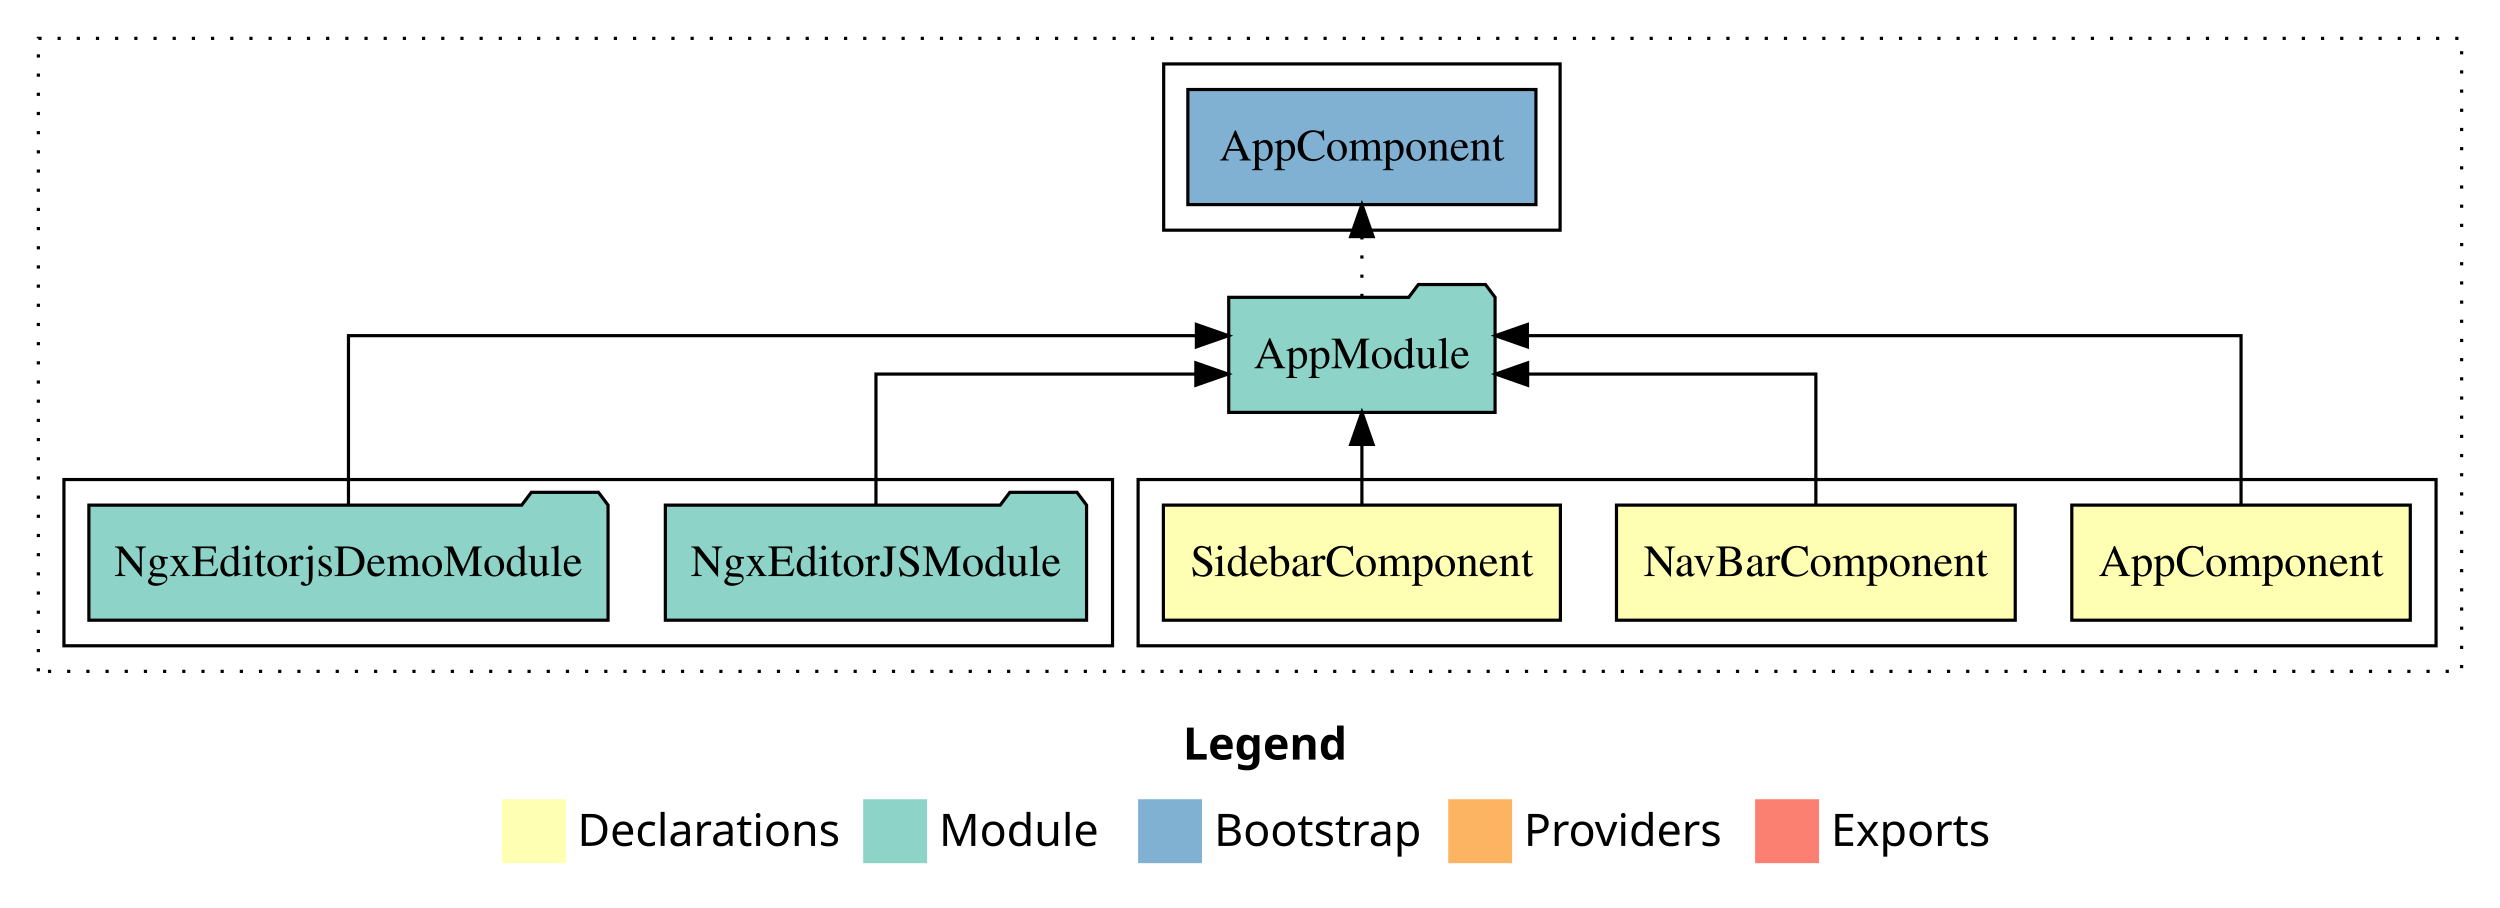
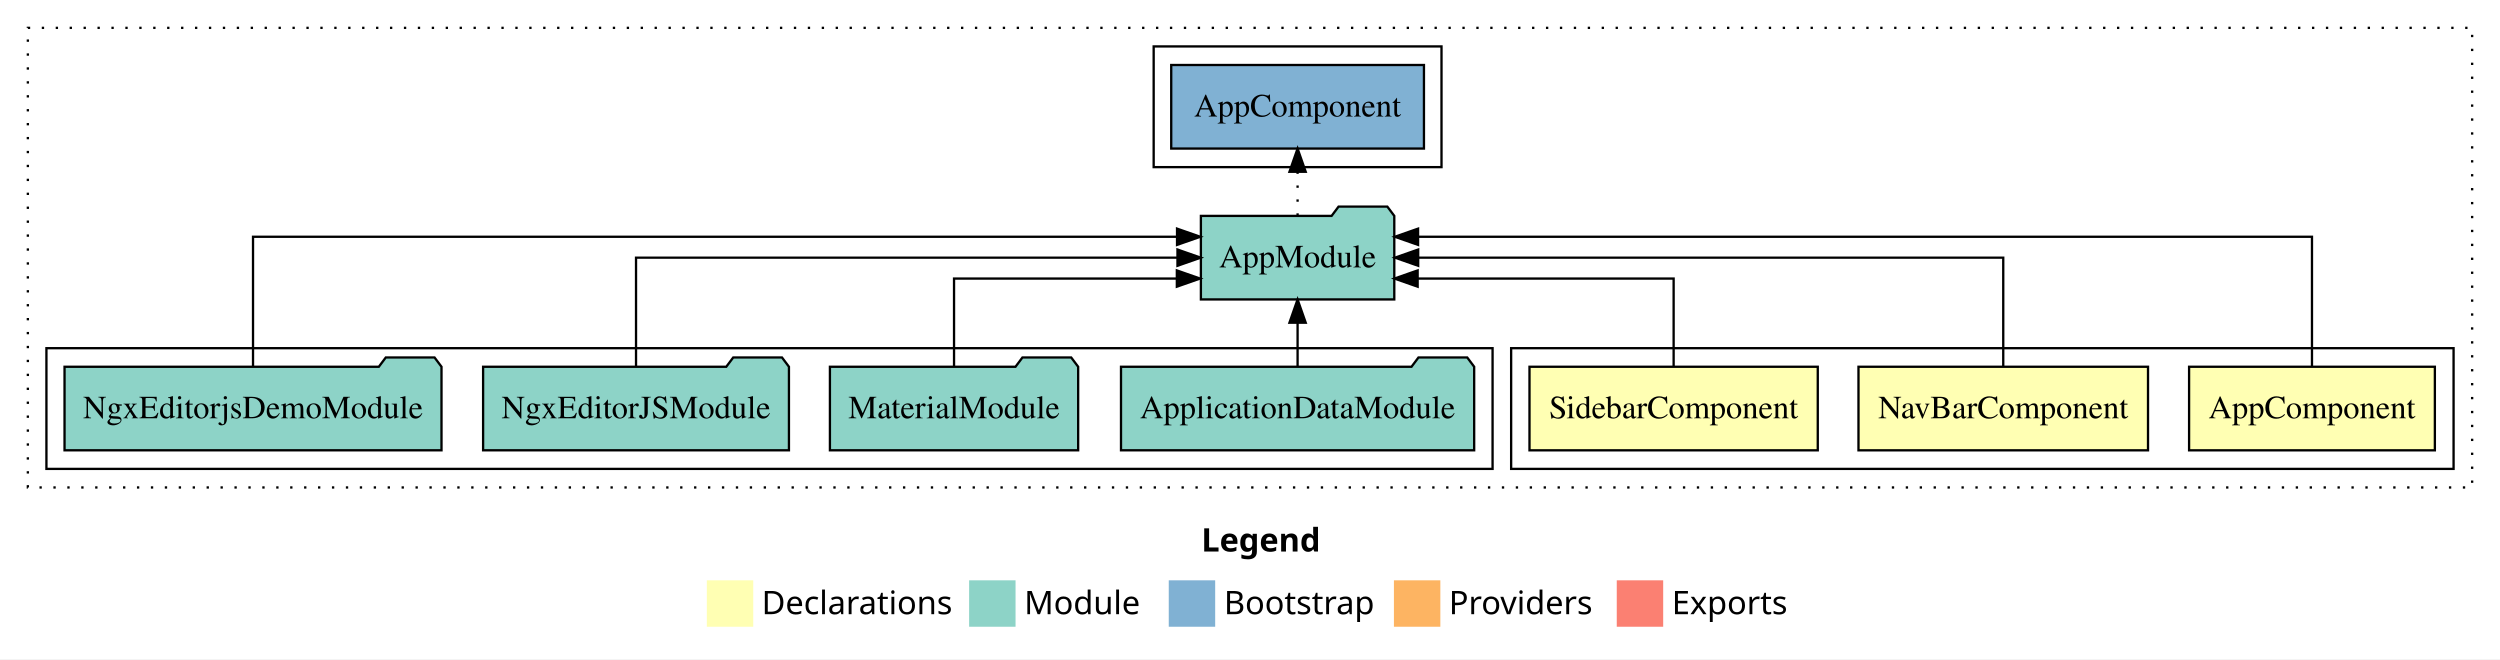
- <svg xmlns="http://www.w3.org/2000/svg" width="782pt" height="284pt" viewBox="0.00 0.00 782.00 284.00">
+ <svg xmlns="http://www.w3.org/2000/svg" width="1077pt" height="284pt" viewBox="0.00 0.00 1077.00 284.00">
  <g id="graph0" class="graph" transform="scale(1 1) rotate(0) translate(4 280)">
-     <polygon fill="#ffffff" stroke="transparent" points="-4,4 -4,-280 778,-280 778,4 -4,4" />
-     <text text-anchor="start" x="366.009" y="-42.4" font-family="sans-serif" font-weight="bold" font-size="14.00" fill="#000000">Legend</text>
-     <polygon fill="#ffffb3" stroke="transparent" points="153,-10 153,-30 173,-30 173,-10 153,-10" />
-     <text text-anchor="start" x="176.629" y="-15.4" font-family="sans-serif" font-size="14.00" fill="#000000">  Declarations</text>
-     <polygon fill="#8dd3c7" stroke="transparent" points="266,-10 266,-30 286,-30 286,-10 266,-10" />
-     <text text-anchor="start" x="289.725" y="-15.4" font-family="sans-serif" font-size="14.00" fill="#000000">  Module</text>
-     <polygon fill="#80b1d3" stroke="transparent" points="352,-10 352,-30 372,-30 372,-10 352,-10" />
-     <text text-anchor="start" x="375.781" y="-15.4" font-family="sans-serif" font-size="14.00" fill="#000000">  Bootstrap</text>
-     <polygon fill="#fdb462" stroke="transparent" points="449,-10 449,-30 469,-30 469,-10 449,-10" />
-     <text text-anchor="start" x="472.673" y="-15.4" font-family="sans-serif" font-size="14.00" fill="#000000">  Providers</text>
-     <polygon fill="#fb8072" stroke="transparent" points="545,-10 545,-30 565,-30 565,-10 545,-10" />
-     <text text-anchor="start" x="568.726" y="-15.4" font-family="sans-serif" font-size="14.00" fill="#000000">  Exports</text>
+     <polygon fill="#ffffff" stroke="transparent" points="-4,4 -4,-280 1073,-280 1073,4 -4,4" />
+     <text text-anchor="start" x="513.509" y="-42.4" font-family="sans-serif" font-weight="bold" font-size="14.00" fill="#000000">Legend</text>
+     <polygon fill="#ffffb3" stroke="transparent" points="300.5,-10 300.5,-30 320.5,-30 320.5,-10 300.5,-10" />
+     <text text-anchor="start" x="324.129" y="-15.4" font-family="sans-serif" font-size="14.00" fill="#000000">  Declarations</text>
+     <polygon fill="#8dd3c7" stroke="transparent" points="413.5,-10 413.5,-30 433.5,-30 433.5,-10 413.5,-10" />
+     <text text-anchor="start" x="437.225" y="-15.4" font-family="sans-serif" font-size="14.00" fill="#000000">  Module</text>
+     <polygon fill="#80b1d3" stroke="transparent" points="499.5,-10 499.5,-30 519.5,-30 519.5,-10 499.5,-10" />
+     <text text-anchor="start" x="523.281" y="-15.4" font-family="sans-serif" font-size="14.00" fill="#000000">  Bootstrap</text>
+     <polygon fill="#fdb462" stroke="transparent" points="596.5,-10 596.5,-30 616.5,-30 616.5,-10 596.5,-10" />
+     <text text-anchor="start" x="620.173" y="-15.4" font-family="sans-serif" font-size="14.00" fill="#000000">  Providers</text>
+     <polygon fill="#fb8072" stroke="transparent" points="692.5,-10 692.5,-30 712.5,-30 712.5,-10 692.5,-10" />
+     <text text-anchor="start" x="716.226" y="-15.4" font-family="sans-serif" font-size="14.00" fill="#000000">  Exports</text>
    <g id="clust1" class="cluster">
-       <polygon fill="none" stroke="#000000" stroke-dasharray="1,5" points="8,-70 8,-268 766,-268 766,-70 8,-70" />
+       <polygon fill="none" stroke="#000000" stroke-dasharray="1,5" points="8,-70 8,-268 1061,-268 1061,-70 8,-70" />
    </g>
    <g id="clust2" class="cluster">
-       <polygon fill="none" stroke="#000000" points="352,-78 352,-130 758,-130 758,-78 352,-78" />
+       <polygon fill="none" stroke="#000000" points="647,-78 647,-130 1053,-130 1053,-78 647,-78" />
    </g>
    <g id="clust6" class="cluster">
-       <polygon fill="none" stroke="#000000" points="16,-78 16,-130 344,-130 344,-78 16,-78" />
+       <polygon fill="none" stroke="#000000" points="16,-78 16,-130 639,-130 639,-78 16,-78" />
    </g>
    <g id="clust8" class="cluster">
-       <polygon fill="none" stroke="#000000" points="360,-208 360,-260 484,-260 484,-208 360,-208" />
+       <polygon fill="none" stroke="#000000" points="493,-208 493,-260 617,-260 617,-208 493,-208" />
    </g>
    <g id="node1" class="node">
-       <polygon fill="#ffffb3" stroke="#000000" points="749.94,-122 644.06,-122 644.06,-86 749.94,-86 749.94,-122" />
-       <text text-anchor="middle" x="697" y="-99.8" font-family="Times,serif" font-size="14.00" fill="#000000">AppComponent</text>
+       <polygon fill="#ffffb3" stroke="#000000" points="1044.94,-122 939.06,-122 939.06,-86 1044.94,-86 1044.94,-122" />
+       <text text-anchor="middle" x="992" y="-99.8" font-family="Times,serif" font-size="14.00" fill="#000000">AppComponent</text>
    </g>
    <g id="node4" class="node">
-       <polygon fill="#8dd3c7" stroke="#000000" points="463.657,-187 460.657,-191 439.657,-191 436.657,-187 380.343,-187 380.343,-151 463.657,-151 463.657,-187" />
-       <text text-anchor="middle" x="422" y="-164.8" font-family="Times,serif" font-size="14.00" fill="#000000">AppModule</text>
+       <polygon fill="#8dd3c7" stroke="#000000" points="596.657,-187 593.657,-191 572.657,-191 569.657,-187 513.343,-187 513.343,-151 596.657,-151 596.657,-187" />
+       <text text-anchor="middle" x="555" y="-164.8" font-family="Times,serif" font-size="14.00" fill="#000000">AppModule</text>
    </g>
    <g id="edge1" class="edge">
-       <path fill="none" stroke="#000000" d="M697,-122.284C697,-143.321 697,-175 697,-175 697,-175 473.767,-175 473.767,-175" />
-       <polygon fill="#000000" stroke="#000000" points="473.767,-171.5 463.767,-175 473.767,-178.5 473.767,-171.5" />
+       <path fill="none" stroke="#000000" d="M992,-122.292C992,-144.206 992,-178 992,-178 992,-178 606.901,-178 606.901,-178" />
+       <polygon fill="#000000" stroke="#000000" points="606.901,-174.5 596.901,-178 606.901,-181.5 606.901,-174.5" />
    </g>
    <g id="node2" class="node">
-       <polygon fill="#ffffb3" stroke="#000000" points="626.365,-122 501.635,-122 501.635,-86 626.365,-86 626.365,-122" />
-       <text text-anchor="middle" x="564" y="-99.8" font-family="Times,serif" font-size="14.00" fill="#000000">NavBarComponent</text>
+       <polygon fill="#ffffb3" stroke="#000000" points="921.365,-122 796.635,-122 796.635,-86 921.365,-86 921.365,-122" />
+       <text text-anchor="middle" x="859" y="-99.8" font-family="Times,serif" font-size="14.00" fill="#000000">NavBarComponent</text>
    </g>
    <g id="edge2" class="edge">
-       <path fill="none" stroke="#000000" d="M564,-122.022C564,-139.373 564,-163 564,-163 564,-163 473.837,-163 473.837,-163" />
-       <polygon fill="#000000" stroke="#000000" points="473.837,-159.5 463.837,-163 473.837,-166.5 473.837,-159.5" />
+       <path fill="none" stroke="#000000" d="M859,-122.106C859,-141.339 859,-169 859,-169 859,-169 606.951,-169 606.951,-169" />
+       <polygon fill="#000000" stroke="#000000" points="606.951,-165.5 596.951,-169 606.951,-172.5 606.951,-165.5" />
    </g>
    <g id="node3" class="node">
-       <polygon fill="#ffffb3" stroke="#000000" points="484.095,-122 359.905,-122 359.905,-86 484.095,-86 484.095,-122" />
-       <text text-anchor="middle" x="422" y="-99.8" font-family="Times,serif" font-size="14.00" fill="#000000">SidebarComponent</text>
+       <polygon fill="#ffffb3" stroke="#000000" points="779.095,-122 654.905,-122 654.905,-86 779.095,-86 779.095,-122" />
+       <text text-anchor="middle" x="717" y="-99.8" font-family="Times,serif" font-size="14.00" fill="#000000">SidebarComponent</text>
    </g>
    <g id="edge3" class="edge">
-       <path fill="none" stroke="#000000" d="M422,-122.106C422,-122.106 422,-140.991 422,-140.991" />
-       <polygon fill="#000000" stroke="#000000" points="418.5,-140.991 422,-150.991 425.5,-140.991 418.5,-140.991" />
+       <path fill="none" stroke="#000000" d="M717,-122.027C717,-138.398 717,-160 717,-160 717,-160 606.719,-160 606.719,-160" />
+       <polygon fill="#000000" stroke="#000000" points="606.719,-156.5 596.719,-160 606.719,-163.5 606.719,-156.5" />
+     </g>
+     <g id="node9" class="node">
+       <polygon fill="#80b1d3" stroke="#000000" points="609.439,-252 500.561,-252 500.561,-216 609.439,-216 609.439,-252" />
+       <text text-anchor="middle" x="555" y="-229.8" font-family="Times,serif" font-size="14.00" fill="#000000">AppComponent </text>
+     </g>
+     <g id="edge8" class="edge">
+       <path fill="none" stroke="#000000" stroke-dasharray="1,5" d="M555,-187.106C555,-187.106 555,-205.991 555,-205.991" />
+       <polygon fill="#000000" stroke="#000000" points="551.5,-205.991 555,-215.991 558.5,-205.991 551.5,-205.991" />
+     </g>
+     <g id="node5" class="node">
+       <polygon fill="#8dd3c7" stroke="#000000" points="631.074,-122 628.074,-126 607.074,-126 604.074,-122 478.926,-122 478.926,-86 631.074,-86 631.074,-122" />
+       <text text-anchor="middle" x="555" y="-99.8" font-family="Times,serif" font-size="14.00" fill="#000000">ApplicationDataModule</text>
+     </g>
+     <g id="edge4" class="edge">
+       <path fill="none" stroke="#000000" d="M555,-122.106C555,-122.106 555,-140.991 555,-140.991" />
+       <polygon fill="#000000" stroke="#000000" points="551.5,-140.991 555,-150.991 558.5,-140.991 551.5,-140.991" />
+     </g>
+     <g id="node6" class="node">
+       <polygon fill="#8dd3c7" stroke="#000000" points="460.471,-122 457.471,-126 436.471,-126 433.471,-122 353.529,-122 353.529,-86 460.471,-86 460.471,-122" />
+       <text text-anchor="middle" x="407" y="-99.8" font-family="Times,serif" font-size="14.00" fill="#000000">MaterialModule</text>
+     </g>
+     <g id="edge5" class="edge">
+       <path fill="none" stroke="#000000" d="M407,-122.027C407,-138.398 407,-160 407,-160 407,-160 502.985,-160 502.985,-160" />
+       <polygon fill="#000000" stroke="#000000" points="502.985,-163.5 512.985,-160 502.985,-156.5 502.985,-163.5" />
    </g>
    <g id="node7" class="node">
-       <polygon fill="#80b1d3" stroke="#000000" points="476.439,-252 367.561,-252 367.561,-216 476.439,-216 476.439,-252" />
-       <text text-anchor="middle" x="422" y="-229.8" font-family="Times,serif" font-size="14.00" fill="#000000">AppComponent </text>
-     </g>
-     <g id="edge6" class="edge">
-       <path fill="none" stroke="#000000" stroke-dasharray="1,5" d="M422,-187.106C422,-187.106 422,-205.991 422,-205.991" />
-       <polygon fill="#000000" stroke="#000000" points="418.5,-205.991 422,-215.991 425.5,-205.991 418.5,-205.991" />
-     </g>
-     <g id="node5" class="node">
      <polygon fill="#8dd3c7" stroke="#000000" points="335.878,-122 332.878,-126 311.878,-126 308.878,-122 204.122,-122 204.122,-86 335.878,-86 335.878,-122" />
      <text text-anchor="middle" x="270" y="-99.8" font-family="Times,serif" font-size="14.00" fill="#000000">NgxEditorJSModule</text>
    </g>
-     <g id="edge4" class="edge">
-       <path fill="none" stroke="#000000" d="M270,-122.022C270,-139.373 270,-163 270,-163 270,-163 370.063,-163 370.063,-163" />
-       <polygon fill="#000000" stroke="#000000" points="370.063,-166.5 380.063,-163 370.063,-159.5 370.063,-166.5" />
+     <g id="edge6" class="edge">
+       <path fill="none" stroke="#000000" d="M270,-122.106C270,-141.339 270,-169 270,-169 270,-169 503.253,-169 503.253,-169" />
+       <polygon fill="#000000" stroke="#000000" points="503.253,-172.5 513.253,-169 503.253,-165.5 503.253,-172.5" />
    </g>
-     <g id="node6" class="node">
+     <g id="node8" class="node">
      <polygon fill="#8dd3c7" stroke="#000000" points="186.198,-122 183.198,-126 162.198,-126 159.198,-122 23.802,-122 23.802,-86 186.198,-86 186.198,-122" />
      <text text-anchor="middle" x="105" y="-99.8" font-family="Times,serif" font-size="14.00" fill="#000000">NgxEditorjsDemoModule</text>
    </g>
-     <g id="edge5" class="edge">
-       <path fill="none" stroke="#000000" d="M105,-122.284C105,-143.321 105,-175 105,-175 105,-175 370.232,-175 370.232,-175" />
-       <polygon fill="#000000" stroke="#000000" points="370.232,-178.5 380.232,-175 370.232,-171.5 370.232,-178.5" />
+     <g id="edge7" class="edge">
+       <path fill="none" stroke="#000000" d="M105,-122.292C105,-144.206 105,-178 105,-178 105,-178 503.069,-178 503.069,-178" />
+       <polygon fill="#000000" stroke="#000000" points="503.069,-181.5 513.069,-178 503.069,-174.5 503.069,-181.5" />
    </g>
  </g>
</svg>
